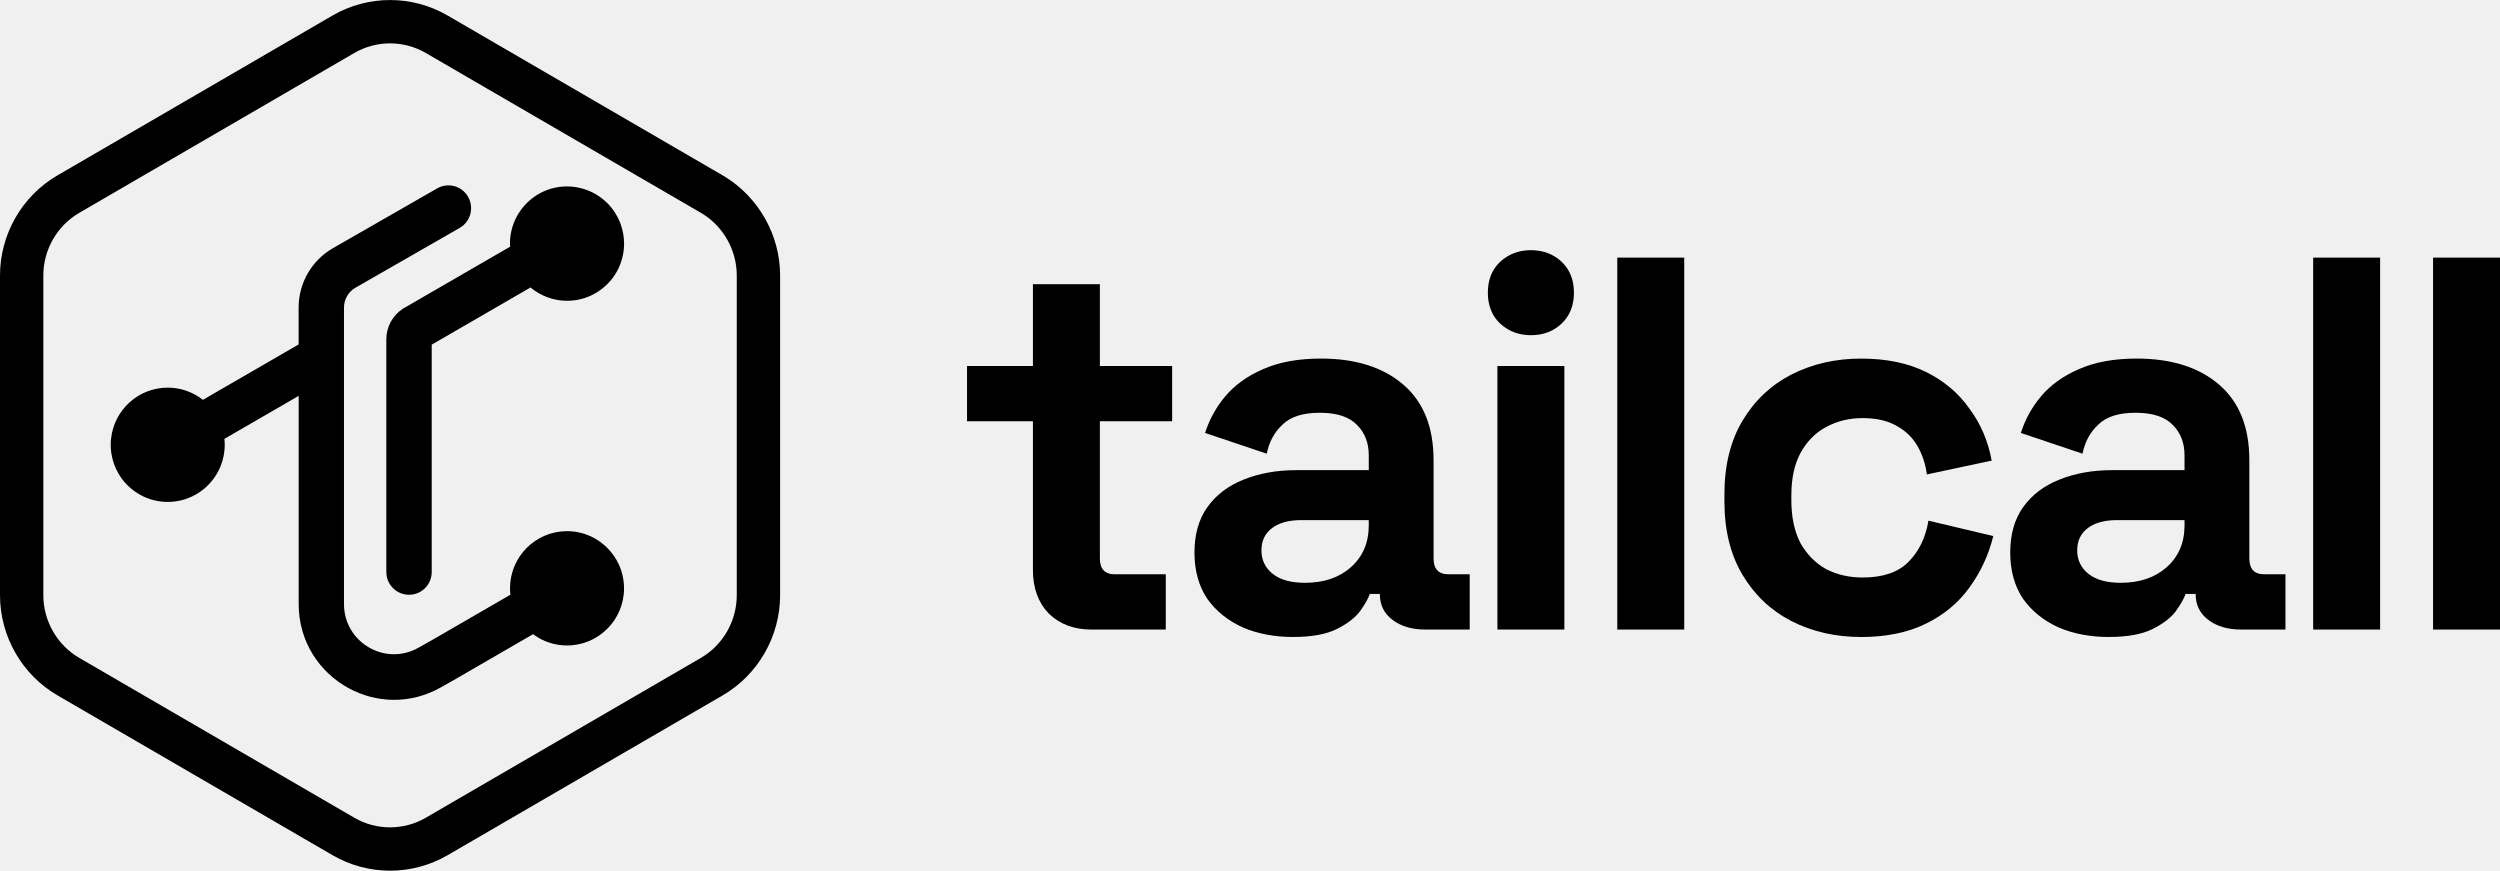
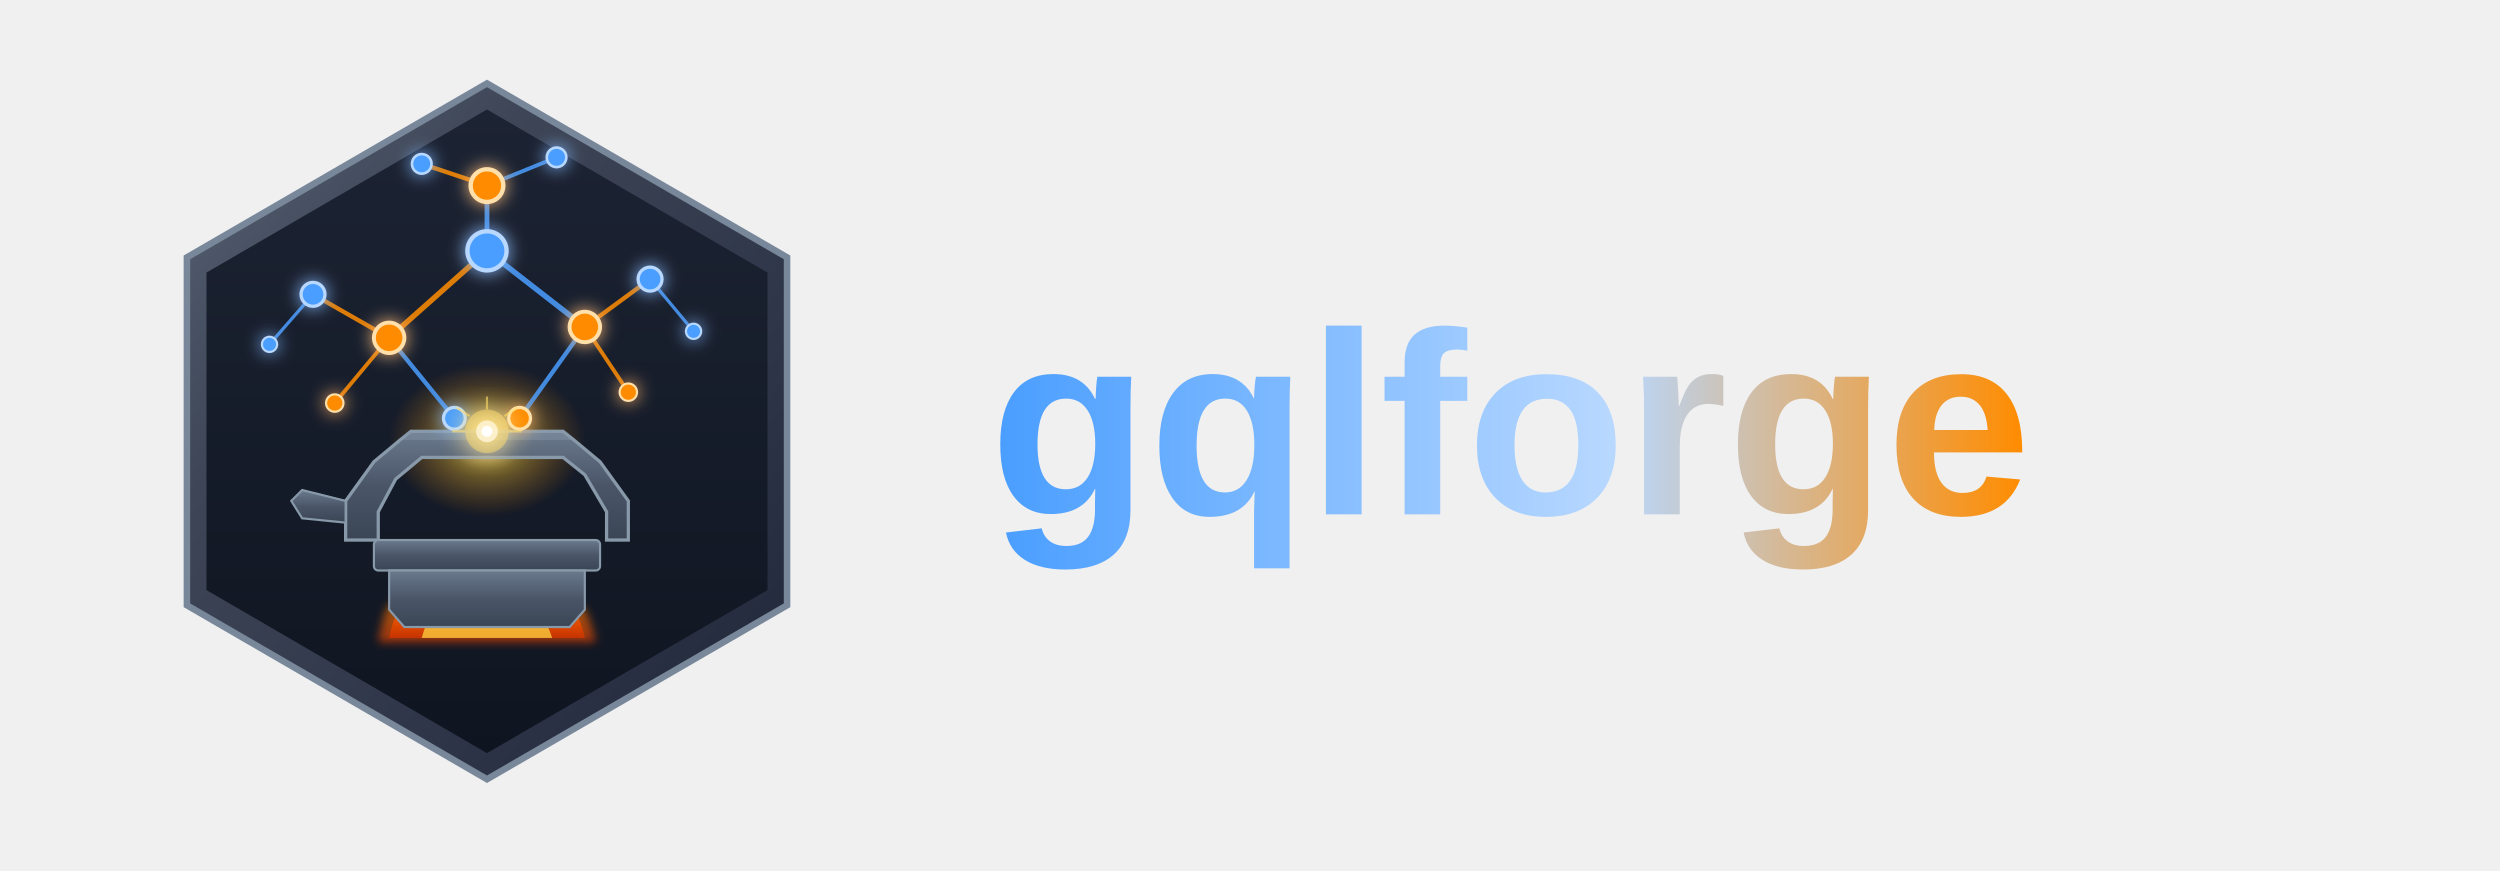
- <svg xmlns="http://www.w3.org/2000/svg" id="Layer_1" viewBox="0 0 1920 668.71">
+ <svg xmlns="http://www.w3.org/2000/svg" viewBox="0 0 1920 668.71">
  <defs>
-     <style>.cls-1{clip-path:url(#clippath);}.cls-2{fill:none;}.cls-2,.cls-3,.cls-4{stroke-width:0px;}.cls-4{fill-rule:evenodd;}</style>
-     <clipPath id="clippath">
-       <rect class="cls-2" width="599.13" height="668.71" />
-     </clipPath>
+     <linearGradient id="hexBorder" x1="0%" y1="0%" x2="100%" y2="100%">
+       <stop offset="0%" stop-color="#5a6577" />
+       <stop offset="30%" stop-color="#3d4556" />
+       <stop offset="70%" stop-color="#2d3448" />
+       <stop offset="100%" stop-color="#1e2536" />
+     </linearGradient>
+     <linearGradient id="hexFill" x1="0%" y1="0%" x2="0%" y2="100%">
+       <stop offset="0%" stop-color="#1c2333" />
+       <stop offset="100%" stop-color="#0f1520" />
+     </linearGradient>
+     <radialGradient id="centralGlow" cx="50%" cy="48%" r="25%">
+       <stop offset="0%" stop-color="#ffeaa0" stop-opacity="0.9" />
+       <stop offset="40%" stop-color="#ffcc33" stop-opacity="0.4" />
+       <stop offset="100%" stop-color="#ff8c00" stop-opacity="0" />
+     </radialGradient>
+     <linearGradient id="flameGrad1" x1="0%" y1="100%" x2="0%" y2="0%">
+       <stop offset="0%" stop-color="#cc3300" />
+       <stop offset="40%" stop-color="#ff6600" />
+       <stop offset="70%" stop-color="#ff9900" />
+       <stop offset="100%" stop-color="#ffcc00" />
+     </linearGradient>
+     <linearGradient id="flameGrad2" x1="0%" y1="100%" x2="0%" y2="0%">
+       <stop offset="0%" stop-color="#ff4400" />
+       <stop offset="50%" stop-color="#ff8800" />
+       <stop offset="100%" stop-color="#ffdd44" />
+     </linearGradient>
+     <linearGradient id="anvilGrad" x1="0%" y1="0%" x2="0%" y2="100%">
+       <stop offset="0%" stop-color="#6b7a8d" />
+       <stop offset="50%" stop-color="#4a5568" />
+       <stop offset="100%" stop-color="#3a4555" />
+     </linearGradient>
+     <filter id="glowFilter" x="-30%" y="-30%" width="160%" height="160%">
+       <feGaussianBlur stdDeviation="4" result="blur" />
+       <feMerge>
+         <feMergeNode in="blur" />
+         <feMergeNode in="SourceGraphic" />
+       </feMerge>
+     </filter>
+     <filter id="sparkFilter" x="-50%" y="-50%" width="200%" height="200%">
+       <feGaussianBlur stdDeviation="6" result="blur" />
+       <feMerge>
+         <feMergeNode in="blur" />
+         <feMergeNode in="blur" />
+         <feMergeNode in="SourceGraphic" />
+       </feMerge>
+     </filter>
+     <filter id="flameBlur">
+       <feGaussianBlur stdDeviation="2" />
+     </filter>
+     <linearGradient id="textGrad" x1="0%" y1="0%" x2="100%" y2="0%">
+       <stop offset="0%" stop-color="#4a9eff" />
+       <stop offset="60%" stop-color="#b8d8ff" />
+       <stop offset="100%" stop-color="#ff8c00" />
+     </linearGradient>
  </defs>
-   <path class="cls-3" d="m838.17,483.5c-13.33,0-24.21-4.08-32.65-12.24-8.16-8.43-12.24-19.59-12.24-33.46v-114.26h-50.6v-42.44h50.6v-62.84h51.42v62.84h55.5v42.44h-55.5v105.28c0,8.16,3.81,12.24,11.43,12.24h39.18v42.44h-57.13Z" />
-   <path class="cls-3" d="m993.26,489.21c-14.42,0-27.34-2.45-38.77-7.34-11.43-5.17-20.54-12.51-27.34-22.04-6.53-9.79-9.8-21.63-9.8-35.5s3.27-25.44,9.8-34.69c6.8-9.52,16.05-16.59,27.75-21.22,11.97-4.9,25.57-7.34,40.81-7.34h55.5v-11.43c0-9.52-2.99-17.27-8.98-23.26-5.99-6.26-15.51-9.39-28.57-9.39s-22.31,2.99-28.57,8.98c-6.25,5.71-10.33,13.19-12.24,22.44l-47.34-15.91c3.27-10.34,8.44-19.72,15.51-28.16,7.34-8.71,17-15.64,28.97-20.81,12.25-5.44,27.07-8.16,44.48-8.16,26.66,0,47.74,6.66,63.25,19.99,15.51,13.33,23.26,32.65,23.26,57.95v75.49c0,8.16,3.81,12.24,11.43,12.24h16.32v42.44h-34.28c-10.07,0-18.36-2.45-24.89-7.35-6.53-4.9-9.8-11.43-9.8-19.59v-.41h-7.75c-1.08,3.26-3.53,7.62-7.35,13.06-3.8,5.17-9.79,9.79-17.95,13.87-8.17,4.08-19.32,6.12-33.46,6.12Zm8.98-41.62c14.42,0,26.12-3.94,35.09-11.83,9.25-8.16,13.88-18.91,13.88-32.24v-4.08h-51.82c-9.52,0-17,2.04-22.44,6.12-5.44,4.08-8.16,9.79-8.16,17.14s2.86,13.33,8.57,17.95c5.72,4.62,14.01,6.94,24.89,6.94Z" />
-   <path class="cls-3" d="m1150.01,483.5v-202.4h51.42v202.4h-51.42Zm25.71-226.07c-9.25,0-17.14-2.99-23.67-8.98-6.26-5.98-9.39-13.87-9.39-23.67s3.13-17.68,9.39-23.67c6.52-5.98,14.42-8.98,23.67-8.98s17.41,2.99,23.67,8.98c6.26,5.99,9.39,13.87,9.39,23.67s-3.13,17.68-9.39,23.67c-6.25,5.99-14.15,8.98-23.67,8.98Z" />
-   <path class="cls-3" d="m1242.07,483.5V197.85h51.42v285.65h-51.42Z" />
-   <path class="cls-3" d="m1429.23,489.21c-19.59,0-37.4-4.08-53.45-12.24-15.78-8.16-28.3-20-37.54-35.5-9.25-15.51-13.88-34.28-13.88-56.31v-5.71c0-22.04,4.63-40.81,13.88-56.31,9.24-15.51,21.76-27.34,37.54-35.5,16.05-8.16,33.87-12.24,53.45-12.24s35.91,3.4,49.78,10.2c13.88,6.8,25.03,16.19,33.46,28.16,8.71,11.7,14.42,25.03,17.14,39.99l-49.78,10.61c-1.09-8.16-3.54-15.51-7.35-22.04-3.81-6.53-9.25-11.7-16.33-15.51-6.8-3.81-15.37-5.71-25.71-5.71s-19.72,2.31-28.15,6.94c-8.16,4.35-14.69,11.02-19.59,20-4.63,8.71-6.94,19.45-6.94,32.24v4.08c0,12.79,2.31,23.67,6.94,32.65,4.89,8.71,11.43,15.37,19.59,19.99,8.43,4.35,17.82,6.53,28.15,6.53,15.51,0,27.21-3.94,35.1-11.83,8.16-8.16,13.33-18.77,15.51-31.83l49.78,11.83c-3.53,14.42-9.66,27.61-18.36,39.58-8.43,11.7-19.59,20.95-33.46,27.75-13.87,6.8-30.47,10.2-49.78,10.2Z" />
-   <path class="cls-3" d="m1619.77,489.21c-14.42,0-27.34-2.45-38.77-7.34-11.43-5.17-20.54-12.51-27.34-22.04-6.53-9.79-9.8-21.63-9.8-35.5s3.27-25.44,9.8-34.69c6.8-9.52,16.05-16.59,27.75-21.22,11.96-4.9,25.57-7.34,40.81-7.34h55.49v-11.43c0-9.52-2.99-17.27-8.98-23.26-5.99-6.26-15.51-9.39-28.57-9.39s-22.31,2.99-28.56,8.98c-6.26,5.71-10.34,13.19-12.25,22.44l-47.33-15.91c3.27-10.34,8.43-19.72,15.51-28.16,7.35-8.71,17-15.64,28.97-20.81,12.24-5.44,27.07-8.16,44.48-8.16,26.66,0,47.74,6.66,63.25,19.99,15.51,13.33,23.26,32.65,23.26,57.95v75.49c0,8.16,3.8,12.24,11.43,12.24h16.32v42.44h-34.28c-10.07,0-18.36-2.45-24.89-7.35-6.52-4.9-9.79-11.43-9.79-19.59v-.41h-7.75c-1.09,3.26-3.54,7.62-7.35,13.06-3.81,5.17-9.8,9.79-17.96,13.87s-19.32,6.12-33.46,6.12Zm8.98-41.62c14.42,0,26.12-3.94,35.1-11.83,9.24-8.16,13.87-18.91,13.87-32.24v-4.08h-51.82c-9.53,0-17,2.04-22.45,6.12-5.44,4.08-8.16,9.79-8.16,17.14s2.86,13.33,8.57,17.95c5.71,4.62,14.01,6.94,24.89,6.94Z" />
-   <path class="cls-3" d="m1776.51,483.5V197.85h51.42v285.65h-51.42Z" />
-   <path class="cls-3" d="m1868.59,483.5V197.85h51.41v285.65h-51.41Z" />
-   <g class="cls-1">
-     <path class="cls-3" d="m299.57,668.67c-15.27,0-30.54-3.96-44.16-11.87l-211.24-122.75C16.93,518.24,0,488.74,0,457.08v-245.47C0,179.97,16.92,150.48,44.18,134.66L255.4,11.9c27.25-15.82,61.09-15.83,88.33,0l212.6,123.55c26.53,16.2,42.8,45.31,42.8,76.17v245.47c0,31.65-16.92,61.15-44.15,76.97l-211.25,122.75c-13.62,7.91-28.89,11.87-44.16,11.87Zm0-635.37c-9.49,0-18.97,2.46-27.44,7.38L60.9,163.44c-17.04,9.89-27.62,28.34-27.62,48.17v245.47c0,19.84,10.58,38.31,27.6,48.19l211.24,122.76c16.93,9.83,37.95,9.83,54.88,0l211.25-122.75c17.02-9.89,27.59-28.35,27.59-48.19v-245.47c0-19.34-10.17-37.57-26.54-47.57l-72.92-42.38-139.37-80.98c-8.46-4.92-17.96-7.38-27.44-7.38Z" />
-     <path class="cls-4" d="m479.27,451.83c0,24.24-19.6,43.89-43.77,43.89-9.48,0-18.24-3.01-25.41-8.16-.25-.16-.48-.32-.71-.5l-62.44,36.14-.71.39-7.77,4.38c-23.57,13.26-49.77,11.9-70.59.6-22.35-12.09-38.48-35.61-38.48-64.67v-159.86h-.04l-56.99,32.98s0,.02-.02.02c.18,1.52.25,3.01.25,4.56,0,6.03-1.22,11.79-3.43,17.02-6.62,15.78-22.19,26.86-40.34,26.86-1.86,0-3.68-.12-5.47-.35-7.5-.92-14.42-3.76-20.24-8.02-4.97-3.6-9.15-8.23-12.21-13.58-2.76-4.75-4.64-10.07-5.43-15.75-.3-2.02-.44-4.1-.44-6.19,0-1.6.09-3.17.27-4.73,2.35-22.02,20.95-39.15,43.52-39.15,10.19,0,19.57,3.49,27,9.36l73.53-42.54v-28.37c0-18.85,10.07-36.21,26.34-45.57l80.04-45.91c8.37-4.79,19-1.9,23.78,6.49,4.78,8.41,1.88,19.08-6.48,23.87l-80.04,45.91c-5.43,3.12-8.81,8.92-8.81,15.21v227.74c0,29.44,31.58,47.98,57.15,33.57l11.15-6.28,59.5-34.44c-.14-1.17-.23-2.38-.25-3.58-.04-.44-.04-.89-.04-1.35,0-24.24,19.6-43.89,43.79-43.89.58,0,1.19.02,1.77.04.44.02.88.04,1.33.07.39.04.76.05,1.15.11,1.4.12,2.76.32,4.12.6.44.09.9.18,1.35.28.44.09.88.19,1.33.32.42.11.83.21,1.24.34.55.16,1.1.32,1.63.5.09.04.18.07.28.11.73.25,1.45.51,2.16.82.8.32,1.59.67,2.37,1.03,1.88.9,3.7,1.93,5.41,3.09.5.32.99.66,1.45,1.01.12.09.27.18.39.27.02.02.02.04.04.04,9.5,7.04,16.07,17.86,17.46,30.25.18,1.47.28,2.96.28,4.49.02.18.02.37.02.55Z" />
-     <path class="cls-4" d="m479.31,187.1c0,5.67-1.08,11.1-3.04,16.07-.34.82-.67,1.63-1.04,2.45-.19.39-.39.8-.58,1.19-.39.82-.81,1.61-1.29,2.39-.18.32-.37.64-.57.96-.69,1.13-1.43,2.22-2.21,3.26-.41.55-.83,1.08-1.26,1.6-.35.43-.71.85-1.08,1.26-.04.05-.07.09-.12.12-.19.23-.41.46-.62.67-.19.23-.41.44-.64.66-.16.19-.35.39-.55.57-.67.69-1.38,1.35-2.11,1.95-.41.37-.81.71-1.24,1.05-1.4,1.13-2.85,2.18-4.37,3.12-.3.19-.6.37-.9.53-1.03.62-2.09,1.19-3.17,1.72-5.75,2.77-12.19,4.33-18.98,4.33-10.7,0-20.51-3.85-28.1-10.23l-75.88,43.92v174.61c0,9.66-7.8,17.48-17.43,17.48s-17.43-7.82-17.43-17.48v-178.71c0-9.43,4.72-18.16,12.46-23.32.11-.05.19-.12.28-.18.02,0,.04,0,.05-.04l1.26-.73,81.03-46.88c0-.18,0-.35-.04-.51-.04-.6-.09-1.19-.09-1.81,0-6.79,1.54-13.23,4.28-18.96,7.06-14.77,22.08-24.99,39.51-24.99,1.15,0,2.26.05,3.4.14h.02c.87.07,1.73.16,2.58.3h.05c.87.14,1.73.28,2.58.44.02,0,.04.02.07.02.27.05.55.12.81.18.41.09.8.18,1.19.28.73.18,1.43.37,2.14.58.27.07.51.16.78.25.27.07.51.16.78.27.51.18,1.04.37,1.54.57,2.83,1.08,5.5,2.46,8,4.11,5.22,3.39,9.66,7.87,13,13.12,3.1,4.81,5.25,10.27,6.26,16.12.44,2.45.65,4.97.65,7.54Z" />
+   <g transform="translate(40, 34) scale(1.67)">
+     <polygon points="200,18 338,98 338,258 200,338 62,258 62,98" fill="url(#hexBorder)" stroke="#78879a" stroke-width="3" />
+     <polygon points="200,30 329,105 329,251 200,326 71,251 71,105" fill="url(#hexFill)" />
+     <ellipse cx="200" cy="185" rx="90" ry="70" fill="url(#centralGlow)" />
+     <g filter="url(#flameBlur)" opacity="0.6">
+       <path d="M150,275 Q155,245 162,265 Q168,235 175,258 Q180,225 188,255 Q192,220 200,250 Q208,218 212,255 Q218,228 225,258 Q230,238 238,265 Q244,248 250,275 Z" fill="url(#flameGrad2)" />
+     </g>
+     <path d="M155,273 Q160,250 165,268 Q170,240 178,262 Q182,230 190,258 Q195,222 200,252 Q205,225 210,258 Q216,232 222,262 Q228,242 235,268 Q240,252 245,273 Z" fill="url(#flameGrad1)" opacity="0.9" />
+     <path d="M170,273 Q175,255 180,268 Q185,242 192,263 Q196,235 200,258 Q204,238 208,263 Q213,245 220,268 Q225,258 230,273 Z" fill="#ffdd44" opacity="0.7" />
+     <path d="M135,228 L135,210 L148,192 L160,182 L165,178 L235,178 L240,182 L252,192 L265,210 L265,228 L255,228 L255,215 L245,198 L235,190 L170,190 L158,200 L150,215 L150,228 Z" fill="url(#anvilGrad)" stroke="#8899aa" stroke-width="1.5" />
+     <path d="M135,210 L115,205 L110,210 L115,218 L135,220 Z" fill="url(#anvilGrad)" stroke="#8899aa" stroke-width="1" />
+     <path d="M165,178 L235,178 L240,182 L160,182 Z" fill="#8899aa" opacity="0.4" />
+     <rect x="148" y="228" width="104" height="14" rx="2" fill="url(#anvilGrad)" stroke="#8899aa" stroke-width="1" />
+     <path d="M155,242 L155,260 L162,268 L238,268 L245,260 L245,242 Z" fill="url(#anvilGrad)" stroke="#8899aa" stroke-width="1" />
+     <g opacity="0.85">
+       <line x1="200" y1="95" x2="155" y2="135" stroke="#ff8c00" stroke-width="2.5" />
+       <line x1="155" y1="135" x2="120" y2="115" stroke="#ff8c00" stroke-width="2" />
+       <line x1="245" y1="130" x2="275" y2="108" stroke="#ff8c00" stroke-width="2" />
+       <line x1="200" y1="65" x2="170" y2="55" stroke="#ff8c00" stroke-width="2" />
+       <line x1="155" y1="135" x2="130" y2="165" stroke="#ff8c00" stroke-width="1.8" />
+       <line x1="245" y1="130" x2="265" y2="160" stroke="#ff8c00" stroke-width="1.8" />
+       <line x1="200" y1="95" x2="245" y2="130" stroke="#4a9eff" stroke-width="2.5" />
+       <line x1="200" y1="95" x2="200" y2="65" stroke="#4a9eff" stroke-width="2.2" />
+       <line x1="155" y1="135" x2="185" y2="172" stroke="#4a9eff" stroke-width="2" />
+       <line x1="245" y1="130" x2="215" y2="172" stroke="#4a9eff" stroke-width="2" />
+       <line x1="200" y1="65" x2="232" y2="52" stroke="#4a9eff" stroke-width="1.8" />
+       <line x1="120" y1="115" x2="100" y2="138" stroke="#4a9eff" stroke-width="1.5" />
+       <line x1="275" y1="108" x2="295" y2="132" stroke="#4a9eff" stroke-width="1.5" />
+     </g>
+     <g filter="url(#glowFilter)">
+       <circle cx="200" cy="95" r="9" fill="#4a9eff" stroke="#b8d8ff" stroke-width="2" />
+       <circle cx="200" cy="65" r="7.5" fill="#ff8c00" stroke="#ffe0aa" stroke-width="2" />
+       <circle cx="155" cy="135" r="7" fill="#ff8c00" stroke="#ffe0aa" stroke-width="1.8" />
+       <circle cx="245" cy="130" r="7" fill="#ff8c00" stroke="#ffe0aa" stroke-width="1.8" />
+       <circle cx="120" cy="115" r="5.5" fill="#4a9eff" stroke="#b8d8ff" stroke-width="1.5" />
+       <circle cx="275" cy="108" r="5.5" fill="#4a9eff" stroke="#b8d8ff" stroke-width="1.5" />
+       <circle cx="170" cy="55" r="4.5" fill="#4a9eff" stroke="#b8d8ff" stroke-width="1.2" />
+       <circle cx="232" cy="52" r="4.5" fill="#4a9eff" stroke="#b8d8ff" stroke-width="1.2" />
+       <circle cx="185" cy="172" r="5" fill="#4a9eff" stroke="#b8d8ff" stroke-width="1.5" />
+       <circle cx="215" cy="172" r="5" fill="#ff8c00" stroke="#ffe0aa" stroke-width="1.5" />
+       <circle cx="130" cy="165" r="4" fill="#ff8c00" stroke="#ffe0aa" stroke-width="1" />
+       <circle cx="265" cy="160" r="4" fill="#ff8c00" stroke="#ffe0aa" stroke-width="1" />
+       <circle cx="100" cy="138" r="3.5" fill="#4a9eff" stroke="#b8d8ff" stroke-width="1" />
+       <circle cx="295" cy="132" r="3.5" fill="#4a9eff" stroke="#b8d8ff" stroke-width="1" />
+     </g>
+     <g filter="url(#sparkFilter)">
+       <circle cx="200" cy="178" r="10" fill="#ffdd66" opacity="0.5" />
+       <circle cx="200" cy="178" r="5" fill="#fff8dd" opacity="0.8" />
+       <circle cx="200" cy="178" r="2.5" fill="#ffffff" opacity="1" />
+     </g>
+     <g stroke="#ffdd66" stroke-width="1" opacity="0.6">
+       <line x1="200" y1="168" x2="200" y2="162" />
+       <line x1="208" y1="171" x2="214" y2="167" />
+       <line x1="192" y1="171" x2="186" y2="167" />
+       <line x1="210" y1="178" x2="216" y2="178" />
+       <line x1="190" y1="178" x2="184" y2="178" />
+     </g>
  </g>
+   <text x="760" y="395" font-family="'Arial Black','Impact','Helvetica Neue',Arial,sans-serif" font-size="200" font-weight="900" fill="url(#textGrad)">gqlforge</text>
</svg>
